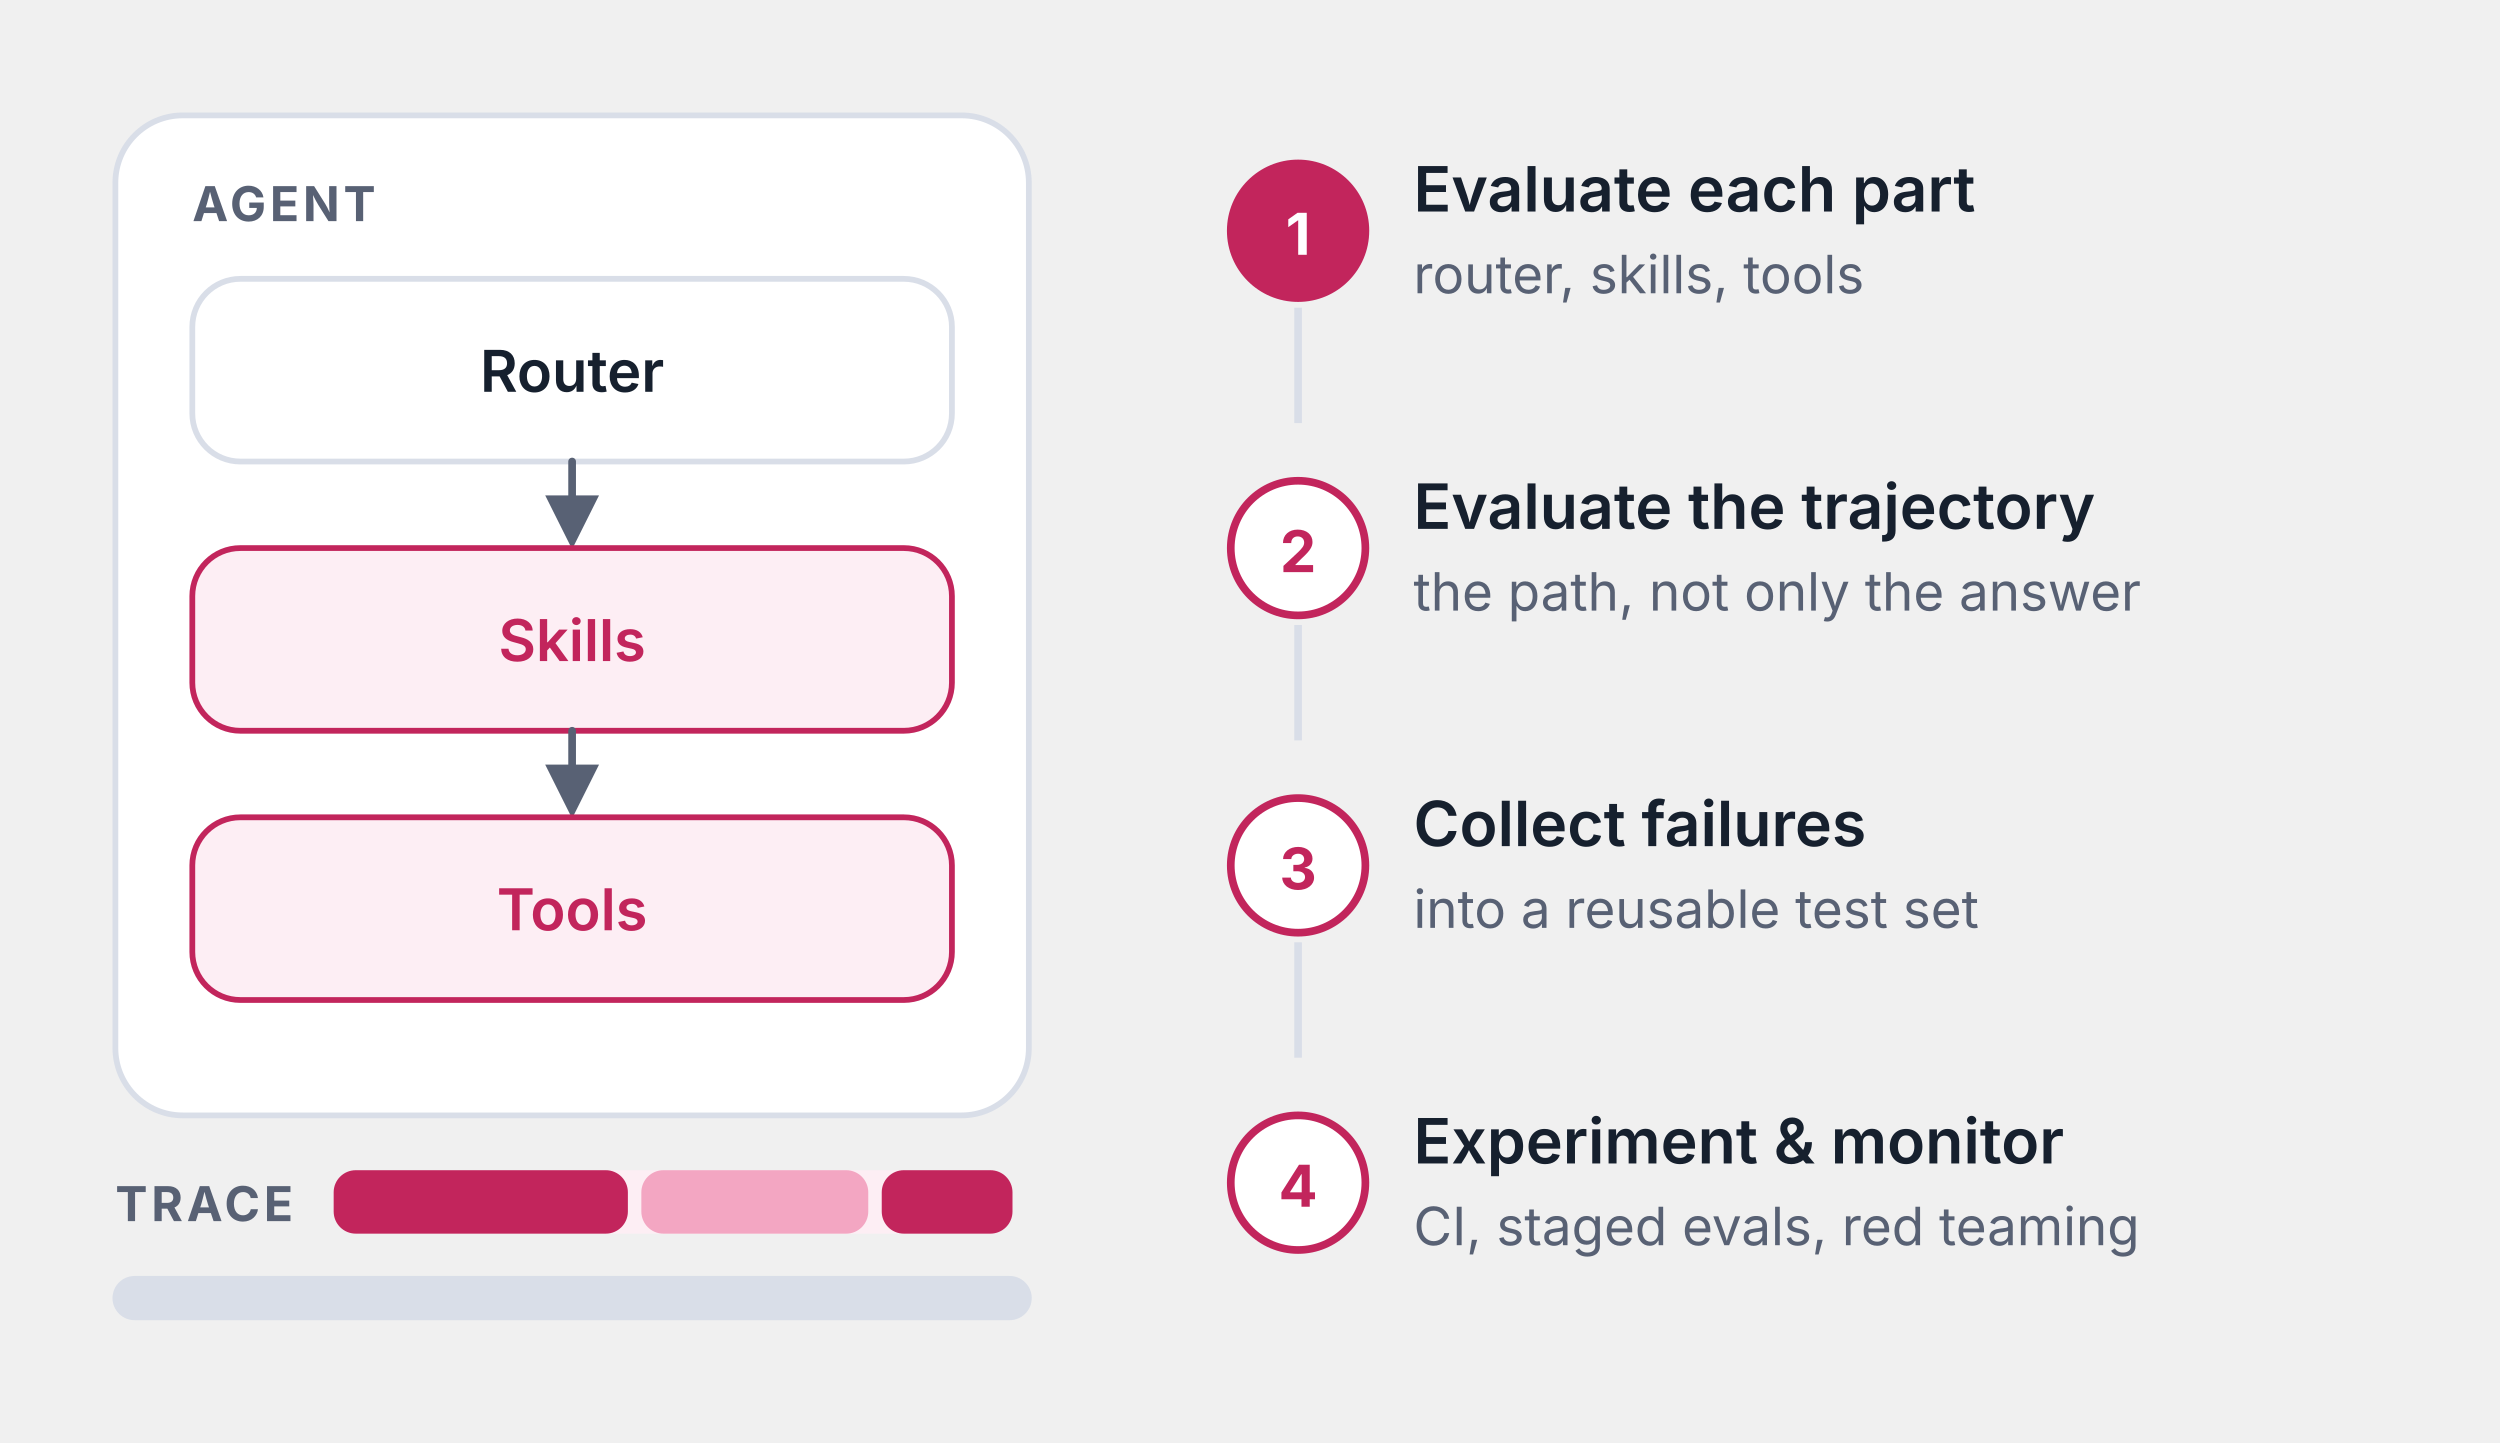
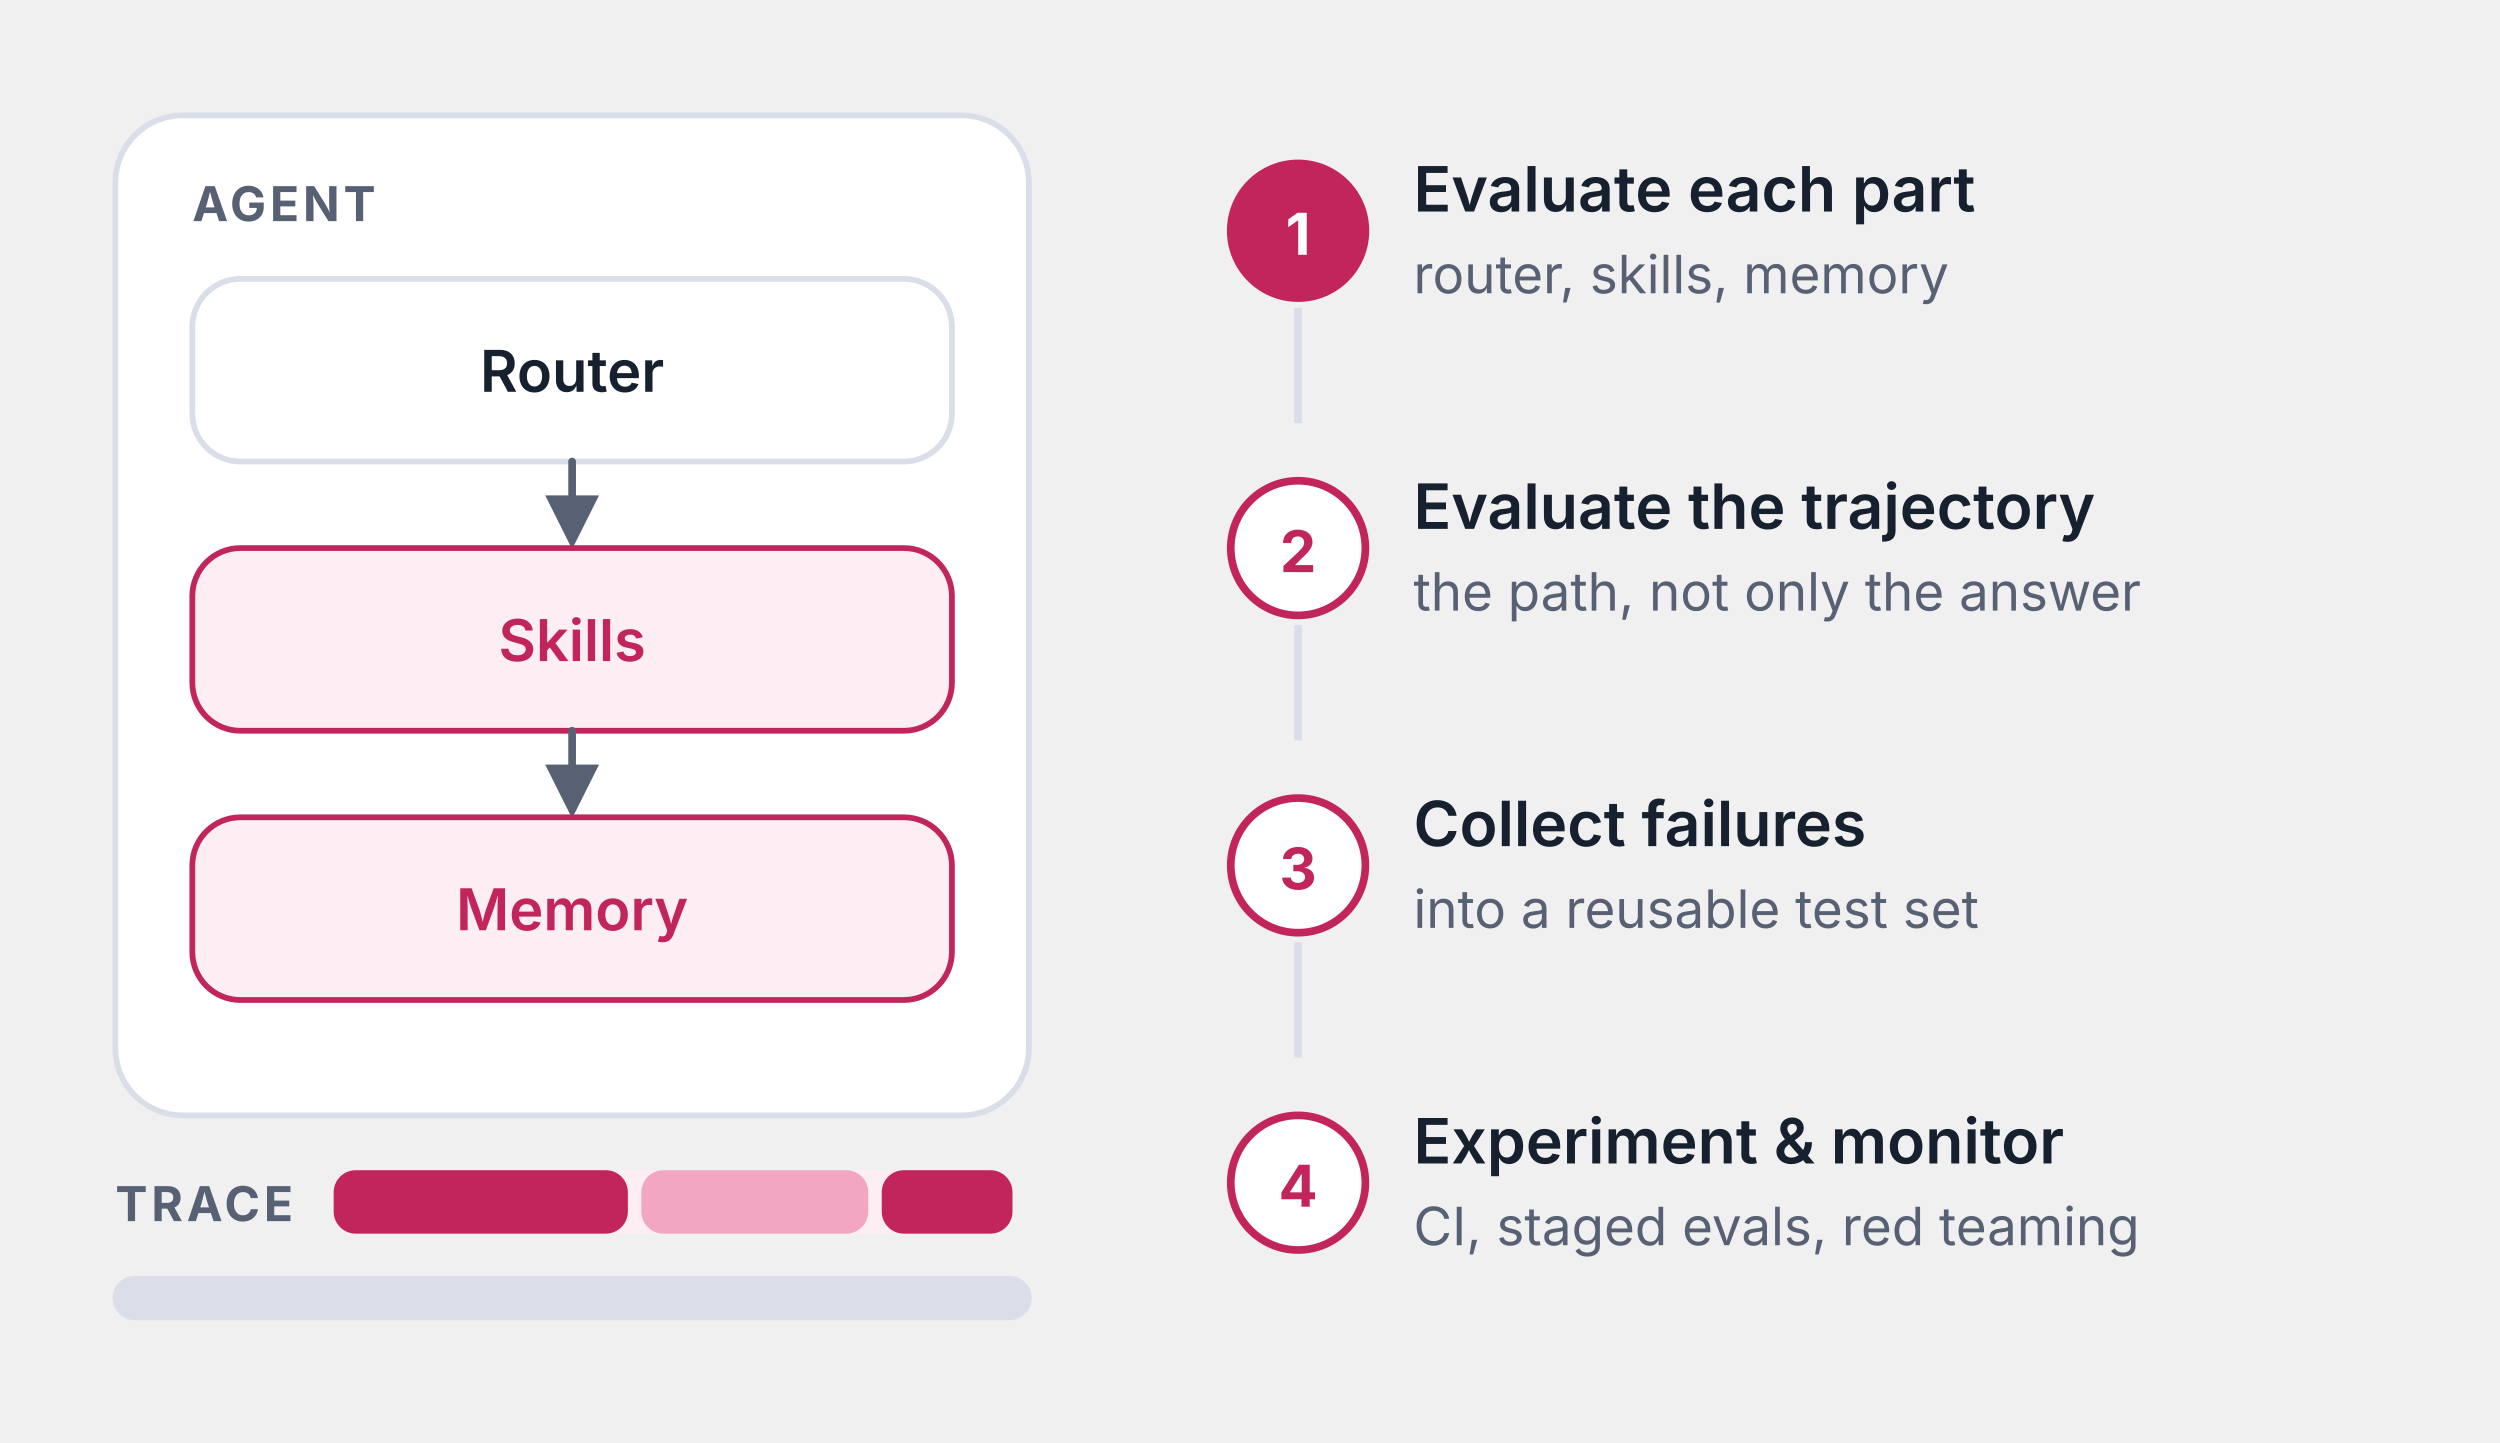
<svg xmlns="http://www.w3.org/2000/svg" width="520" height="300" viewBox="0 0 520 300" role="img" aria-label="Evaluating AI agents: break the agent into parts, read traces, judge parts and trajectories, then experiment and monitor" style="display: block; width: 100%; height: auto; background: #fdeef4">
  <rect x="24" y="24" width="190" height="208" rx="14" fill="#ffffff" stroke="#d9dee8" stroke-width="1.2" />
  <text x="40" y="46" font-family="Inter, sans-serif" font-size="10" font-weight="700" fill="#586174" text-anchor="start" letter-spacing="0.08em">AGENT</text>
  <rect x="40" y="58" width="158" height="38" rx="10" fill="#ffffff" stroke="#d9dee8" stroke-width="1.2" />
  <text x="119.0" y="81.5" font-family="Inter, sans-serif" font-size="12" font-weight="600" fill="#16202e" text-anchor="middle">Router</text>
  <defs>
    <marker id="v-evag-m1" viewBox="0 0 10 10" refX="8" refY="5" markerWidth="7" markerHeight="7" orient="auto-start-reverse">
      <path d="M0 0 L10 5 L0 10 z" fill="#586174" />
    </marker>
  </defs>
  <path d="M119 96 L119 112" fill="none" stroke="#586174" stroke-width="1.6" stroke-linecap="round" marker-end="url(#v-evag-m1)" />
  <rect x="40" y="114" width="158" height="38" rx="10" fill="#fdeef4" stroke="#c2255c" stroke-width="1.2" />
  <text x="119.0" y="137.5" font-family="Inter, sans-serif" font-size="12" font-weight="600" fill="#c2255c" text-anchor="middle">Skills</text>
  <defs>
    <marker id="v-evag-m2" viewBox="0 0 10 10" refX="8" refY="5" markerWidth="7" markerHeight="7" orient="auto-start-reverse">
      <path d="M0 0 L10 5 L0 10 z" fill="#586174" />
    </marker>
  </defs>
  <path d="M119 152 L119 168" fill="none" stroke="#586174" stroke-width="1.6" stroke-linecap="round" marker-end="url(#v-evag-m2)" />
  <rect x="40" y="170" width="158" height="38" rx="10" fill="#fdeef4" stroke="#c2255c" stroke-width="1.2" />
-   <text x="119.0" y="193.5" font-family="Inter, sans-serif" font-size="12" font-weight="600" fill="#c2255c" text-anchor="middle">Tools</text>
+   <text x="119.0" y="193.5" font-family="Inter, sans-serif" font-size="12" font-weight="600" fill="#c2255c" text-anchor="middle">Memory</text>
  <text x="24" y="254" font-family="Inter, sans-serif" font-size="10" font-weight="700" fill="#586174" text-anchor="start" letter-spacing="0.08em">TRACE</text>
  <rect x="70" y="244" width="140" height="12" rx="4" fill="#fdeef4" stroke="#fdeef4" stroke-width="1.2" />
  <rect x="70" y="244" width="60" height="12" rx="4" fill="#c2255c" stroke="#c2255c" stroke-width="1.2" />
  <rect x="134" y="244" width="46" height="12" rx="4" fill="#f3a6c2" stroke="#f3a6c2" stroke-width="1.2" />
  <rect x="184" y="244" width="26" height="12" rx="4" fill="#c2255c" stroke="#c2255c" stroke-width="1.2" />
  <rect x="24" y="266" width="190" height="8" rx="4" fill="#d9dee8" stroke="#d9dee8" stroke-width="1.2" />
  <circle cx="270" cy="48" r="14" fill="#c2255c" stroke="#c2255c" stroke-width="1.6" />
  <text x="270" y="53" font-family="Inter, sans-serif" font-size="12" font-weight="700" fill="#fff" text-anchor="middle">1</text>
  <text x="294" y="44" font-family="Inter, sans-serif" font-size="13" font-weight="600" fill="#16202e" text-anchor="start">Evaluate each part</text>
-   <text x="294" y="61" font-family="Inter, sans-serif" font-size="11" font-weight="400" fill="#586174" text-anchor="start">router, skills, tools</text>
+   <text x="294" y="61" font-family="Inter, sans-serif" font-size="11" font-weight="400" fill="#586174" text-anchor="start">router, skills, memory</text>
  <path d="M270 64 L270 88" stroke="#d9dee8" stroke-width="1.6" />
  <circle cx="270" cy="114" r="14" fill="#ffffff" stroke="#c2255c" stroke-width="1.6" />
  <text x="270" y="119" font-family="Inter, sans-serif" font-size="12" font-weight="700" fill="#c2255c" text-anchor="middle">2</text>
  <text x="294" y="110" font-family="Inter, sans-serif" font-size="13" font-weight="600" fill="#16202e" text-anchor="start">Evaluate the trajectory</text>
  <text x="294" y="127" font-family="Inter, sans-serif" font-size="11" font-weight="400" fill="#586174" text-anchor="start">the path, not only the answer</text>
  <path d="M270 130 L270 154" stroke="#d9dee8" stroke-width="1.6" />
  <circle cx="270" cy="180" r="14" fill="#ffffff" stroke="#c2255c" stroke-width="1.6" />
  <text x="270" y="185" font-family="Inter, sans-serif" font-size="12" font-weight="700" fill="#c2255c" text-anchor="middle">3</text>
  <text x="294" y="176" font-family="Inter, sans-serif" font-size="13" font-weight="600" fill="#16202e" text-anchor="start">Collect failures</text>
  <text x="294" y="193" font-family="Inter, sans-serif" font-size="11" font-weight="400" fill="#586174" text-anchor="start">into a reusable test set</text>
  <path d="M270 196 L270 220" stroke="#d9dee8" stroke-width="1.6" />
  <circle cx="270" cy="246" r="14" fill="#ffffff" stroke="#c2255c" stroke-width="1.6" />
  <text x="270" y="251" font-family="Inter, sans-serif" font-size="12" font-weight="700" fill="#c2255c" text-anchor="middle">4</text>
  <text x="294" y="242" font-family="Inter, sans-serif" font-size="13" font-weight="600" fill="#16202e" text-anchor="start">Experiment &amp; monitor</text>
  <text x="294" y="259" font-family="Inter, sans-serif" font-size="11" font-weight="400" fill="#586174" text-anchor="start">CI, staged evals, red teaming</text>
</svg>
